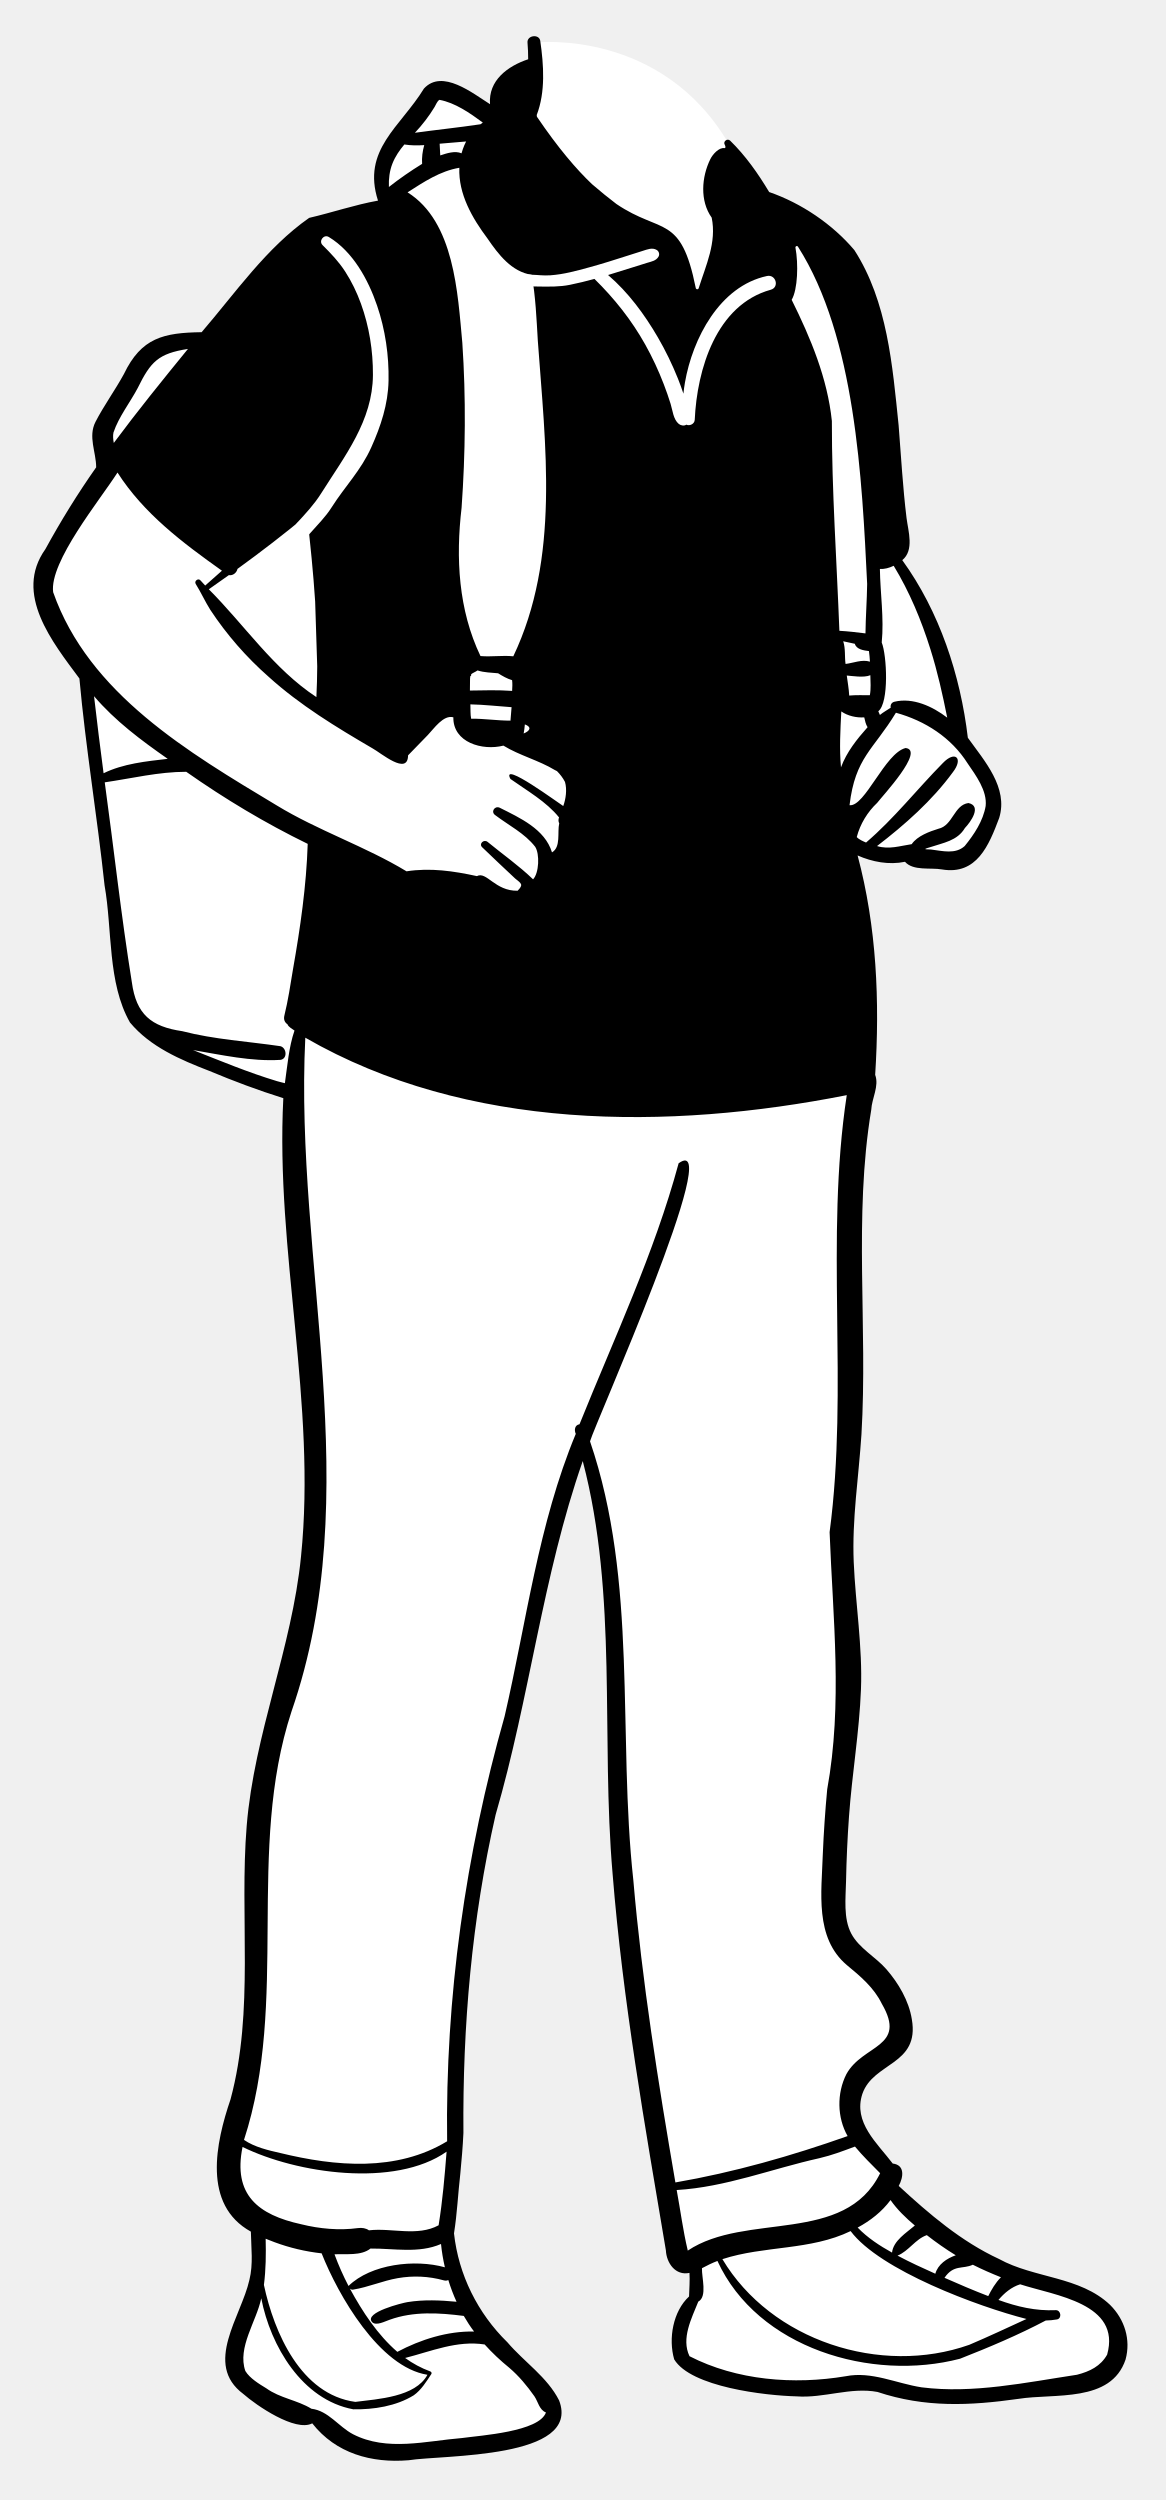
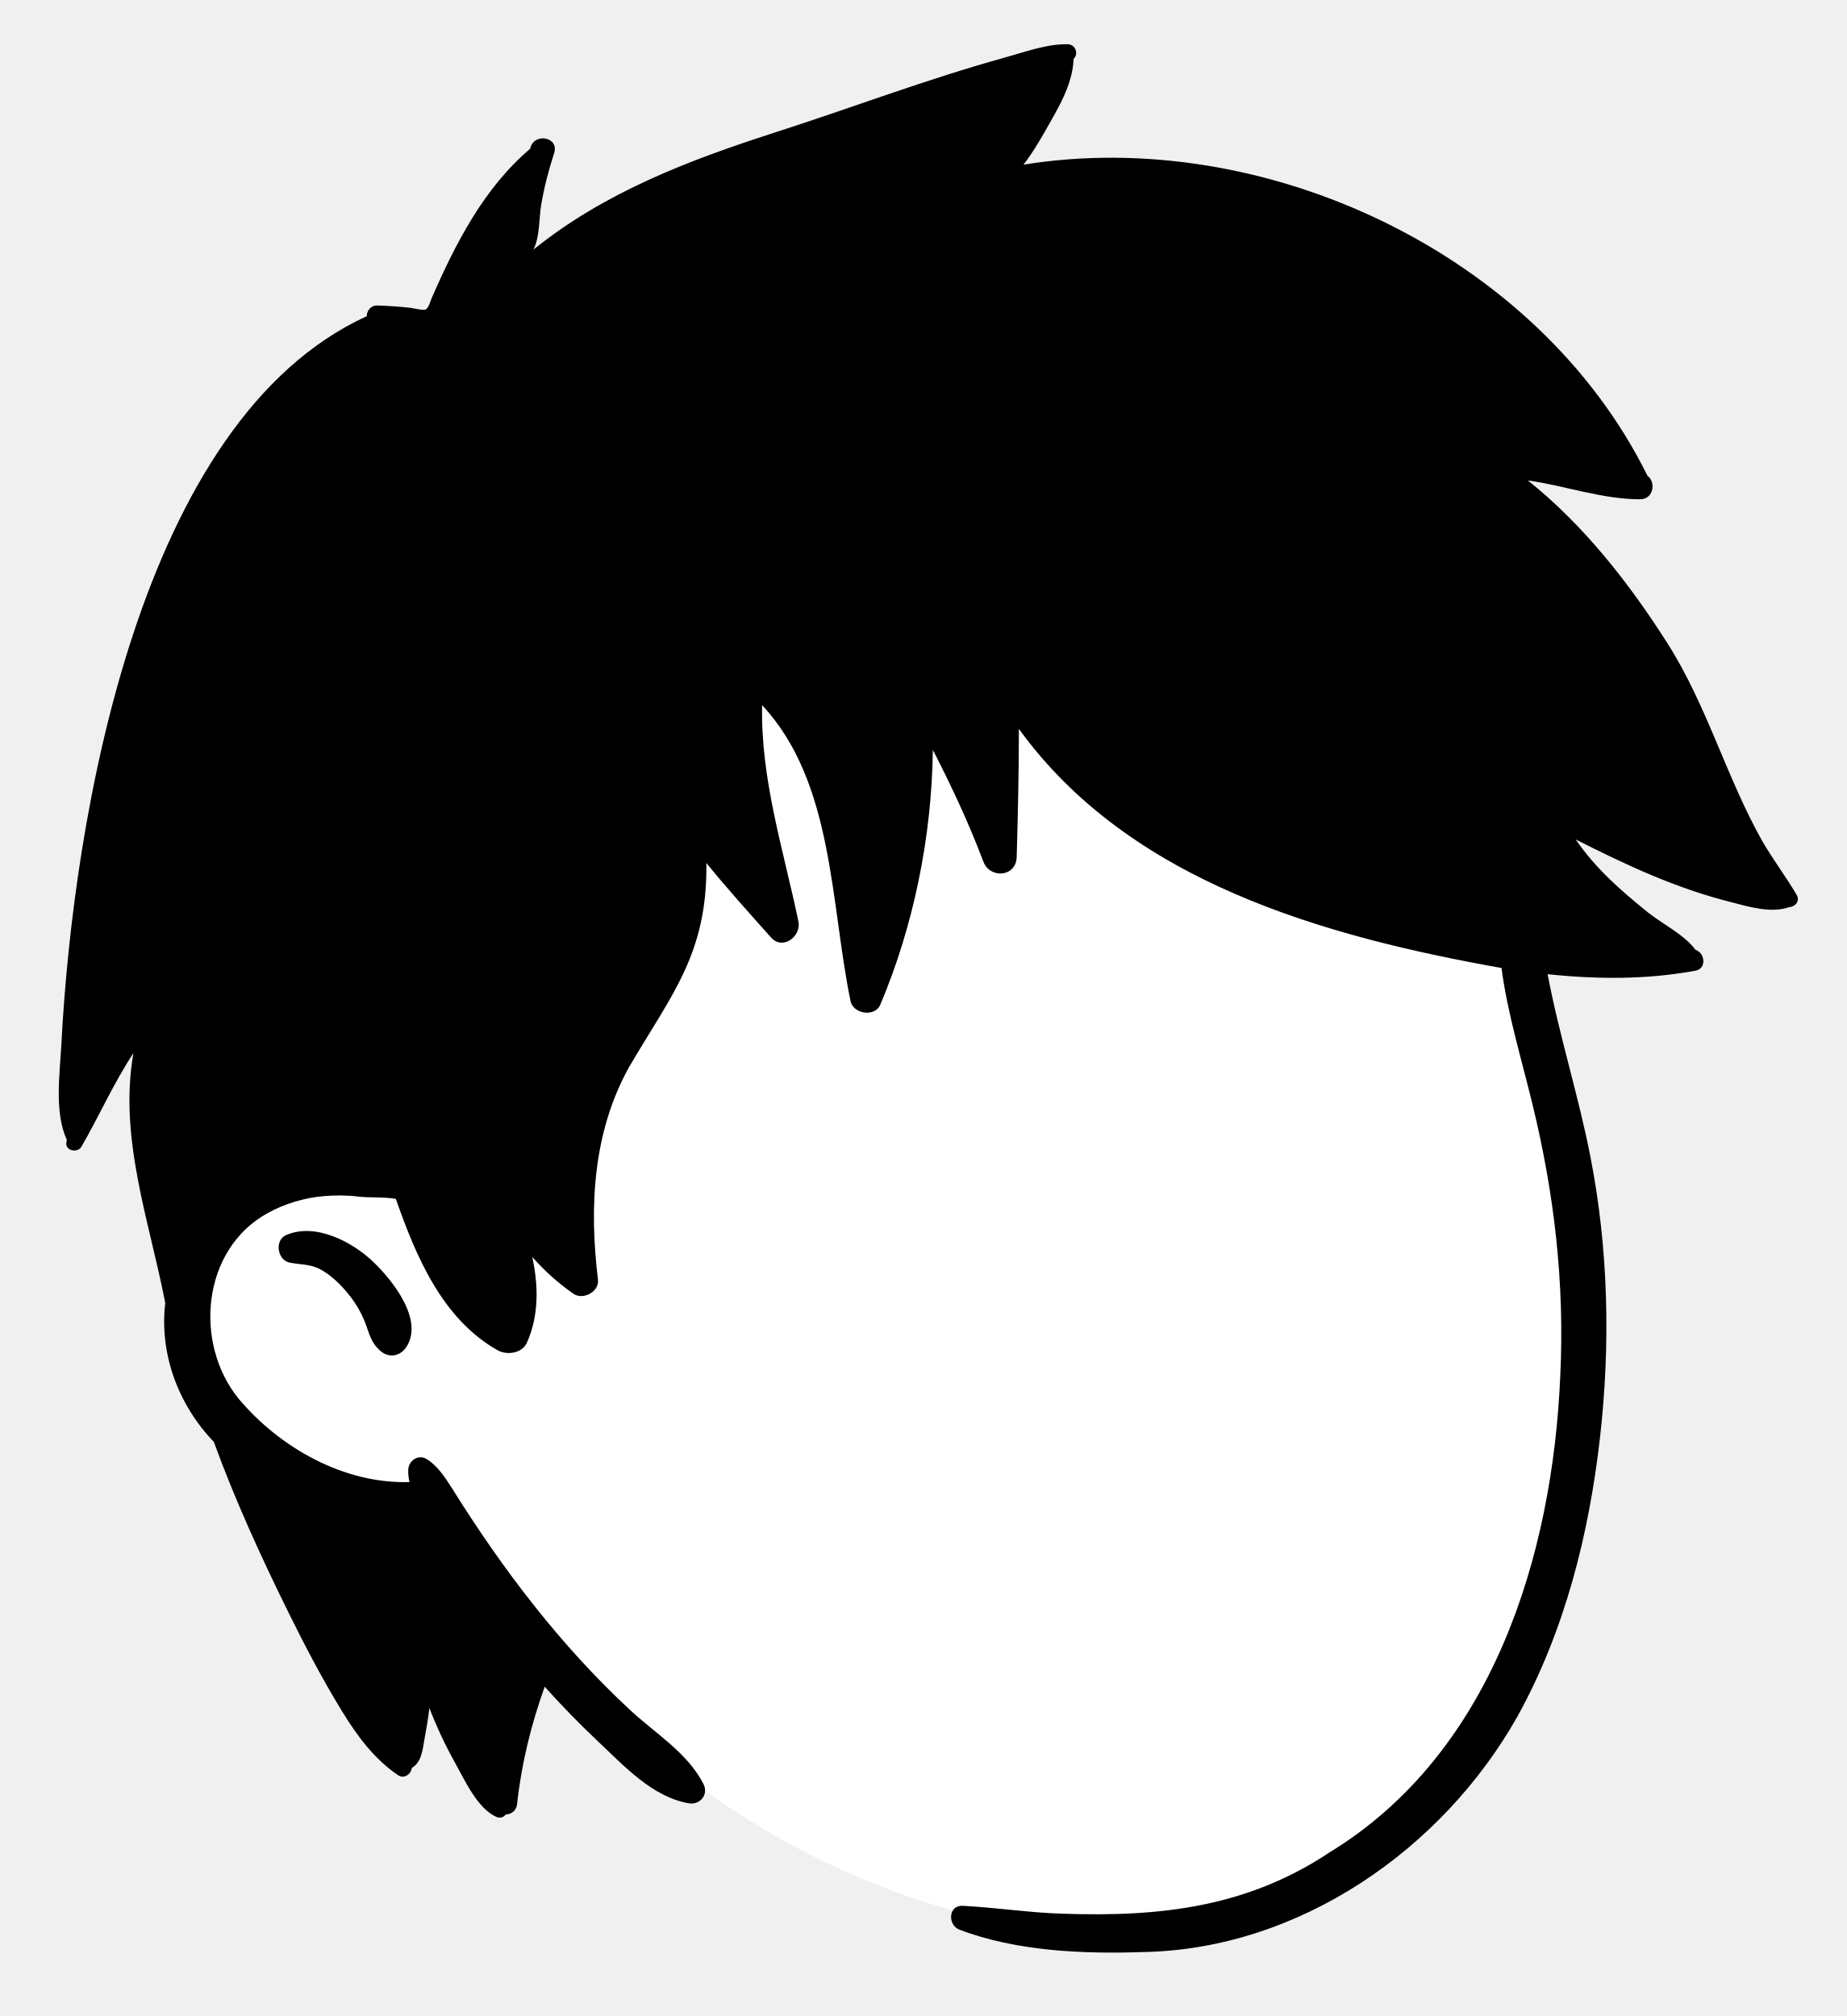
- <svg xmlns="http://www.w3.org/2000/svg" viewBox="0 0 151 324" id="b9ac8525-96fc-45dc-9306-50e9a5b3ccb8" overflow="hidden">
+ <svg xmlns="http://www.w3.org/2000/svg" viewBox="0 0 76 83" id="df1c7440-032f-4774-a5cf-341b89fee73b" overflow="hidden">
  <style>
.MsftOfcResponsive_Fill_000000 {
 fill:#000000; 
}
</style>
-   <g>
-     <path d="M69.649 5.497C69.649 5.497 85.775 3.777 94.441 18.634L97.5 22.509 99.774 26.177C99.774 26.177 112.87 28.47 114.493 45.802 116.048 62.402 116.718 70.315 116.718 70.315L115.841 71.939C115.841 71.939 123.022 81.706 123.434 89.134L124.672 95.599C124.672 95.599 128.634 101.349 128.771 103.798 128.908 106.247 126.904 109.003 126.904 109.003 125.982 110.609 124.134 111.444 122.319 111.074L117.557 110.569C117.557 110.569 112.788 111.378 110.048 109.386 109.819 109.22 109.509 109.44 109.59 109.711 110.651 113.29 113.823 125.499 111.741 137.417L110.008 155.52C110.008 155.52 110.338 182.372 110.228 185.673 110.118 188.974 109.017 197.558 109.017 199.759 109.017 201.96 110.117 214.065 110.007 219.678 109.897 225.29 107.311 245.154 108.356 249.281 109.401 253.408 116.043 257.221 116.83 261.606 117.6 265.898 110.667 267.989 110.337 270.63 110.007 273.271 110.832 276.71 114.106 280.039 116.179 282.147 114.931 282.928 116.83 285.266 119.389 288.419 127.174 293.409 130.916 294.73 134.658 296.051 141.811 297.481 142.966 298.912 144.121 300.343 148.854 307.496 138.289 309.146 138.289 309.146 125.441 311.512 120.681 310.687 115.921 309.862 114.986 309.146 111.437 308.816 107.888 308.486 105.99 309.669 102.633 309.586 99.277 309.503 88.877 308.706 87.887 304.744 86.897 300.782 89.978 297.811 89.978 297.811 89.978 297.811 91.274 294.815 89.978 293.519 89.428 292.969 88.657 293.354 87.887 292.639 87.117 291.924 80.679 250.106 80.101 237.698 79.523 225.29 79.413 218.577 79.523 208.783 79.611 200.982 76.905 190.876 75.801 187.087 75.673 186.649 75.051 186.657 74.934 187.098L69.646 207.022 62.218 239.899 59.921 256.584C59.624 259.263 59.168 274.76 59.054 277.452L57.816 289.42C57.816 289.42 57.541 295.253 64.006 303.093 64.006 303.093 72.067 310.301 71.709 312.997 71.351 315.693 64.143 317.757 55.752 317.619 55.752 317.619 45.7 318.43 43.647 315.418 41.996 312.997 33.413 310.576 33.413 310.576 33.413 310.576 30.249 308.843 30.442 305.074 30.635 301.305 32.423 299.792 33.303 296.71 34.183 293.629 33.633 288.456 33.633 288.456 33.633 288.456 28.818 286.915 29.781 279.762 30.744 272.609 32.587 269.583 33.055 264.933 33.523 260.283 32.615 245.234 33.743 235.193 34.871 225.151 37.897 217.86 39.135 211.643 40.373 205.425 41.171 195.328 41.171 195.328L38.695 159.425 37.925 141.432C37.925 141.432 25.82 137.91 21.308 135.159 16.796 132.408 16.311 129.619 15.916 126.795L11.077 86.85C11.077 86.85 6.803 81.599 5.795 78.596 4.786 75.593 6.058 73.699 6.83 72.129 6.83 72.129 13.609 61.923 13.664 59.97 13.719 58.017 13.306 57.659 13.609 55.376 13.912 53.093 17.694 47.658 17.694 47.658 19.04 45.559 21.362 44.289 23.856 44.289L26.594 44.289 37.249 31.433C38.547 29.867 40.319 28.765 42.298 28.294L50.254 26.177C50.254 26.177 47.072 23.435 53.262 15.319L55.61 12.604C56.268 11.727 57.623 11.336 58.618 11.797L63.059 14.815C63.625 15.2 64.399 14.87 64.512 14.195 64.849 12.185 65.826 8.878 68.595 9.083 69.418 9.144 69.649 5.497 69.649 5.497Z" fill="#FFFFFF" />
-     <path d="M29.482 282.13C28.354 292.97 56.581 290.549 57.544 289.558 58.507 288.567 58.947 277.233 58.947 277.233L59.497 260.176C59.497 260.176 59.497 254.013 61.368 243.999 63.239 233.985 66.32 222.87 66.32 222.87 66.32 222.87 68.081 214.837 69.842 206.143 71.603 197.449 75.026 187.866 75.026 187.866 75.15 187.39 75.82 187.374 75.966 187.844 77.159 191.702 79.526 200.421 79.554 205.098 79.581 209.725 80.35 263.063 87.92 292.104 88.134 292.923 89.007 293.378 89.8 293.082 89.8 293.082 91.191 291.43 96.253 290.55 101.315 289.67 113.2 289.78 115.291 281.636 115.291 281.636 108.908 275.914 110.119 271.071 111.234 266.613 117.712 266.339 116.419 261.222 115.056 255.828 109.899 254.564 108.798 249.722 107.485 243.943 108.991 232.279 108.991 232.279 108.991 232.279 111.012 216.702 109.679 209.114 108.248 200.97 110.515 184.909 110.413 178.557 110.046 155.814 111.193 140.169 111.193 140.169 111.193 140.169 91.651 145.942 67.788 142.462 58.523 141.111 48.273 139.014 39.029 132.851 39.029 132.851 36.828 148.991 40.212 172.908 40.212 172.908 41.578 199.319 40.203 204.822 38.828 210.325 34.536 225.181 33.884 230.408 33.233 235.635 33.086 242.458 33.673 252.583 34.26 262.706 30.327 274.007 29.482 282.13Z" fill="#FFFFFF" />
+   <g id="Tousled">
+     <path d="M18.232 46.436C18.232 46.436 6.061 46.925 7.732 54.986 9.603 64.01 18.061 62.645 18.061 62.645L21.107 66.217C21.107 66.217 31.433 80.536 48.187 79.596 48.187 79.596 56.822 78.905 61.802 70.025 65.01 64.305 65.437 57.896 65.282 54.245 64.88 44.804 61.824 35.888 61.824 35.888 61.824 35.888 53.22 19.625 33.3 22.025 17.466 23.933 19.08 41.165 18.232 46.436Z" fill="#FFFFFF" />
    <g>
-       <path d="M26.483 76.469C26.483 76.469 30.775 82.778 33.306 85.273 35.314 87.252 39.424 90.386 41.036 91.596 41.327 91.814 41.743 91.625 41.77 91.262 41.928 89.081 42.31 83.082 42.073 78.89 41.829 74.563 40.902 67.906 40.595 65.777 40.552 65.477 40.198 65.339 39.962 65.53L26.483 76.469Z" fill="#FFFFFF" />
-       <path d="M13.314 56.147 13.879 59.486C13.886 59.839 14.338 59.98 14.544 59.694L26.09 44.99C26.37 44.634 26.092 44.116 25.64 44.151 23.792 44.292 20.123 44.934 17.927 47.729 14.901 51.58 13.314 56.147 13.314 56.147Z" fill="#FFFFFF" />
-       <path d="M12.381 88.42C12.005 87.89 11.174 88.185 11.208 88.833 11.4 92.494 12.748 100.08 13.772 108.199 14.756 115.998 15.395 124.29 16.853 130.043 18.395 136.125 33.684 140.491 37.102 141.433 37.461 141.532 37.824 141.291 37.874 140.922L38.863 133.125 38.093 131.969C38.093 131.969 41.676 108.529 40.459 107.924 30.615 103.025 16.263 93.897 12.381 88.42Z" fill="#FFFFFF" />
-       <path d="M49.667 21.335C50.107 19.134 54.656 13.705 56.93 11.137L63.571 15.058C63.966 15.291 63.39 16.888 62.946 17.006L56.784 17.52C56.289 17.561 55.91 17.98 55.919 18.477L55.96 20.716C55.968 21.151 56.37 21.472 56.796 21.382L60.11 20.685C60.464 20.638 61.002 20.887 60.87 21.219 60.157 23.022 64.633 34.393 69.475 34.687 69.475 34.687 76.472 70.169 66.981 86.263L61.479 85.823C61.479 85.823 57.661 76.783 58.486 69.562 59.311 62.34 59.425 52.442 59.425 52.442 59.425 52.442 59.776 44.327 58.471 37.109 57.686 32.768 55.985 28.702 54.142 27.058 51.427 24.637 50.034 25.737 50.034 25.737 50.034 25.737 49.226 23.536 49.667 21.335Z" fill="#FFFFFF" />
-       <path d="M101.682 38.356C101.682 38.356 106.978 48.953 107.184 54.937 107.39 60.921 108.211 82.229 108.211 82.229L112.955 82.974C112.955 82.974 113.01 75.323 112.749 67.912 112.393 57.798 109.165 35.275 102.692 29.73 102.402 29.482 101.96 29.784 102.042 30.157 102.493 32.212 103.076 36.155 101.682 38.356Z" fill="#FFFFFF" />
-     </g>
-     <g>
-       <path d="M113.696 88.088C113.669 87.801 113.974 83.972 112.981 83.741 112.683 83.708 110.886 82.807 110.529 82.732 109.898 82.56 108.533 82.168 108.747 83.3 109.096 84.754 108.869 85.83 109.195 87.43 109.21 88.362 109.476 89.228 109.495 90.175 109.505 90.495 109.793 90.769 110.113 90.763 112.965 90.512 113.937 91.72 113.696 88.088Z" fill="#FFFFFF" />
-       <path d="M66.981 87.373C66.78 86.634 63.024 86.635 62.133 86.298 61.585 86.209 61.061 86.677 60.622 87.003 60.105 88.167 60.383 91.201 60.394 91.367 60.239 94.78 61.237 93.474 63.679 93.886 64.505 93.95 65.361 94.015 66.216 94.014 67.11 93.959 67.08 88.669 66.981 87.373Z" fill="#FFFFFF" />
-     </g>
-     <g>
-       <path d="M141.058 298.315C139.336 297.341 137.434 296.848 135.595 296.372 134.208 296.225 127.041 293.472 126.412 292.957 125.358 292.77 116.636 285.743 115.926 284.694 115.813 284.527 115.626 284.426 115.425 284.422 115.223 284.42 115.033 284.512 114.914 284.675 113.935 286.009 112.566 287.153 110.846 288.075 110.676 288.166 110.558 288.331 110.528 288.521 110.491 289.449 114.324 291.988 115.622 292.803 117.705 294.112 121.888 295.622 122.212 295.768 124.927 296.875 126.612 297.739 128.882 298.58 131.901 299.699 135.747 300.037 135.292 300.189 131.453 302.215 127.397 303.876 124.285 305.098 117.026 307.041 108.211 305.794 101.506 301.565 97.919 299.303 94.935 296.188 93.117 292.251 92.982 291.953 92.707 292.079 92.402 292.196 92.058 292.374 90.345 293.389 90.404 293.828 90.32 294.738 90.978 297.216 90.306 297.719 88.881 299.681 86.728 305.814 90.479 306.622 96.186 308.851 102.566 309.709 108.649 308.713 110.079 308.48 111.429 308.26 112.761 308.508 120.861 310.877 127.079 310.51 135.279 309.071 136.658 308.859 138.085 308.64 139.476 308.455 145.363 307.834 146.095 300.929 141.058 298.315Z" fill="#FFFFFF" />
-       <path d="M71.01 312.04C69.582 309.987 68.25 307.702 66.438 306.379 65.082 305.422 61.194 301.311 58.748 295.313 58.646 294.953 57.67 291.636 57.826 290.761 57.796 290.356 57.332 290.081 56.963 290.255 54.253 291.446 47.426 290.219 45.96 290.586 44.933 290.843 42.523 291.177 42.769 292.127 45.222 298.291 48.895 305.223 55.52 307.626 55.589 307.651 55.617 307.737 55.583 307.802 53.887 311.048 48.315 311.709 45.556 311.642 39.314 310.454 35.426 303.767 34.258 297.703 34.157 297.058 33.416 297.077 33.306 297.731 33.127 298.6 32.734 299.596 32.318 300.651 30.666 304.629 29.807 307.919 34.196 310.025 37.219 312.092 41.259 312.449 43.817 314.759 45.212 316.159 48.398 317.7 52.424 317.338 55.127 316.945 73.601 316.339 71.01 312.04Z" fill="#FFFFFF" />
-     </g>
-     <g>
-       <path d="M55.357 307.413C48.548 305.872 44.586 296.683 42.083 291.291 41.962 291.03 37.76 290.719 35.852 290.009 35.204 289.789 33.99 289.015 33.866 290.156 33.943 291.949 33.512 293.804 33.829 295.913 34.462 300.122 38.864 311.925 46.567 311.677 49.535 311.582 54.024 310.978 55.463 308.045 55.651 307.683 55.757 307.503 55.357 307.413Z" fill="#FFFFFF" />
-       <path d="M133.887 301.135C134.271 300.9 134.247 300.278 133.813 300.157 127.287 298.325 113.777 293.682 110.755 288.721 110.583 288.467 110.249 288.377 109.973 288.511 107.108 289.894 104.049 290.283 100.81 290.693 98.367 291.003 95.841 291.323 93.432 292.114 93.254 292.173 93.202 292.39 93.136 292.565 95.513 298.173 101.374 302.163 107.494 304.392 115.522 307.313 124.172 305.996 131.474 301.964 131.917 301.647 133.376 301.448 133.887 301.135Z" fill="#FFFFFF" />
-     </g>
-     <g>
-       <path d="M143.867 298.715C139.969 295.003 134.053 295.284 129.477 292.766 124.557 290.484 120.424 286.938 116.475 283.297 117.098 282.135 117.293 280.584 115.697 280.394 113.69 277.746 110.538 275.068 111.765 271.361 113.189 267.233 119.21 267.656 118.173 261.696 117.792 259.308 116.44 257.012 114.871 255.21 113.466 253.596 111.335 252.51 110.32 250.584 109.279 248.61 109.603 245.967 109.646 243.824 109.702 241.013 109.83 238.204 110.031 235.399 110.425 229.904 111.369 224.445 111.581 218.939 111.794 213.422 110.88 207.959 110.643 202.459 110.405 196.91 111.286 191.443 111.643 185.921 112.478 171.913 110.601 157.749 112.913 143.834 112.989 142.332 113.963 140.754 113.423 139.301 114.028 129.758 113.622 120.143 111.144 110.867 113.044 111.706 115.226 112.119 117.286 111.688 118.358 112.901 120.59 112.416 122.076 112.678 126.596 113.441 128.162 109.553 129.495 106.005 130.704 102.079 127.571 98.599 125.432 95.612 124.468 87.493 121.765 79.269 116.935 72.596 118.508 71.311 117.705 68.848 117.489 67.146 117.001 63.151 116.778 59.131 116.461 55.12 115.665 47.409 115.021 39.078 110.722 32.408 107.873 29.04 103.843 26.323 99.684 24.888 98.245 22.487 96.626 20.179 94.63 18.23 94.274 17.882 93.665 18.329 93.931 18.769 94.062 18.985 94.043 19.22 93.893 19.196 93.162 19.081 92.346 20.029 92.054 20.635 90.921 22.936 90.683 26.034 92.235 28.207 92.897 31.42 91.491 34.358 90.55 37.351 90.488 37.549 90.211 37.529 90.17 37.326 88.235 27.686 85.734 30.391 79.893 26.442 78.855 25.65 77.781 24.784 76.732 23.874 74.693 21.941 72.333 19.182 69.584 15.13 69.576 15.061 69.566 14.975 69.558 14.905 70.709 11.918 70.47 8.42 70.017 5.292 69.868 4.363 68.284 4.571 68.364 5.516 68.426 6.239 68.451 6.96 68.451 7.68 65.809 8.558 63.26 10.42 63.508 13.503 61.257 12.086 57.308 8.89 54.94 11.483 51.898 16.464 46.867 19.396 48.988 26.001 45.95 26.546 43.063 27.543 40.066 28.237 34.523 32.116 30.517 37.95 26.131 43.051 21.2 43.121 18.319 43.763 16.058 48.477 14.907 50.586 13.473 52.545 12.374 54.677 11.393 56.606 12.459 58.577 12.464 60.564 10.068 63.97 7.878 67.519 5.879 71.172 1.75 76.974 6.806 83.232 10.291 87.933 11.102 96.89 12.596 105.795 13.552 114.745 14.576 120.501 13.911 127.365 16.845 132.514 19.479 135.685 23.405 137.351 27.158 138.802 30.305 140.119 33.457 141.302 36.718 142.323 35.69 162.173 41.041 181.881 39.01 201.736 37.831 213.604 32.943 224.715 31.972 236.62 31.012 248.389 32.987 260.529 29.877 272.074 27.959 277.701 26.2 285.721 32.513 289.219 32.548 291.301 32.839 293.432 32.319 295.488 31.273 300.19 26.332 306.386 31.527 310.251 33.228 311.75 38.281 315.218 40.467 314.066 43.534 317.974 48.149 319.246 52.962 318.847 57.444 318.135 75.378 318.706 72.459 311.095 70.935 308.072 67.925 306.104 65.762 303.564 61.904 299.796 59.427 294.799 58.838 289.448 59.246 286.9 59.359 284.284 59.656 281.713 59.824 279.959 59.978 278.201 60.059 276.44 59.946 262.588 61.146 248.709 64.234 235.184 68.647 220.058 70.321 204.232 75.524 189.351 80.108 206.818 77.85 225.062 79.395 242.877 80.707 259.26 83.572 275.459 86.299 291.65 86.375 293.285 87.541 294.958 89.355 294.568 89.42 295.591 89.329 296.604 89.301 297.624 87.21 299.557 86.604 303.097 87.373 305.771 89.534 309.368 99.208 310.471 103.242 310.569 106.766 310.829 110.241 309.339 113.72 309.997 119.884 312.048 125.658 311.787 131.989 310.892 136.687 310.142 143.972 311.439 145.873 305.797 146.576 303.216 145.754 300.594 143.867 298.715ZM129.724 295.135C129.016 295.829 128.475 296.78 128.077 297.574 126.166 296.837 124.28 296.032 122.408 295.203 123.598 293.443 124.769 294.122 126.078 293.509 127.265 294.11 128.487 294.64 129.724 295.135ZM133.034 300.54C130.558 301.671 128.118 302.828 125.615 303.888 114.149 307.952 99.931 303.354 93.623 292.786 99.049 291.016 105.022 291.678 110.24 289.149 114.032 294.225 126.77 298.94 133.034 300.54ZM123.867 292.284C122.69 292.691 121.55 293.472 121.218 294.675 119.567 293.938 117.915 293.181 116.32 292.328 117.76 291.75 118.638 290.184 120.114 289.673 121.319 290.611 122.566 291.491 123.867 292.284ZM115.415 285.127C116.263 286.352 117.396 287.443 118.565 288.428 117.481 289.362 115.774 290.389 115.606 291.937 114.012 291.05 112.429 290.02 111.153 288.693 112.807 287.801 114.298 286.634 115.415 285.127ZM60.901 89.494C60.898 89.069 60.9 88.643 60.914 88.219 60.919 88.051 60.913 87.823 60.951 87.634 61.064 87.606 61.099 87.475 61.055 87.383 61.303 87.182 61.63 87.082 61.886 86.887 62.789 87.179 63.677 87.164 64.554 87.257 65.113 87.607 65.728 87.964 66.369 88.15 66.423 88.574 66.401 89.099 66.372 89.542 64.441 89.406 62.781 89.468 60.901 89.494ZM66.299 91.651C66.263 92.095 66.202 92.799 66.159 93.395 64.455 93.398 62.762 93.126 61.06 93.144 60.947 92.579 60.99 91.887 60.964 91.446 60.961 91.393 60.959 91.339 60.956 91.286 62.777 91.321 64.455 91.528 66.299 91.651ZM30.779 73.728C33.856 71.496 36.87 69.184 39.793 66.744 40.216 70.468 40.599 74.204 40.843 77.945L41.112 86.358C41.104 87.686 41.071 89.014 41.004 90.343 35.429 86.67 31.709 81.022 27.063 76.371 27.933 75.764 28.798 75.153 29.66 74.536 30.186 74.635 30.672 74.226 30.779 73.728ZM62.269 85.025C59.406 79.032 59.055 72.327 59.82 65.821 60.327 58.705 60.396 51.552 59.917 44.432 59.314 37.957 58.888 28.737 52.82 24.928 54.924 23.582 57.024 22.169 59.53 21.745 59.393 25.135 61.198 28.269 63.18 30.91 64.585 32.965 66.301 35.226 68.912 35.618 69.413 38.435 69.533 41.316 69.702 44.17 70.679 57.777 72.593 72.309 66.525 85.056 65.133 84.914 63.679 85.146 62.269 85.025ZM56.978 18.625C58.122 18.516 59.264 18.437 60.408 18.336 60.247 18.652 60.105 18.98 59.986 19.318 59.921 19.501 59.865 19.685 59.814 19.87 58.963 19.499 57.88 19.871 57.056 20.142 57.025 19.637 56.996 19.131 56.978 18.625ZM68.022 93.881C68.939 94.221 68.714 94.719 67.866 95.061 67.948 94.675 67.979 94.276 68.022 93.881ZM103.416 31.967C110.87 43.657 111.726 62.145 112.383 75.68 112.356 77.813 112.187 79.954 112.166 82.088 111.041 81.951 109.914 81.813 108.784 81.752 108.442 72.684 107.799 63.637 107.81 54.559 107.236 49.018 105.058 43.805 102.6 38.857 103.395 37.502 103.48 34.187 103.091 32.098 103.055 31.906 103.312 31.803 103.416 31.967ZM109.28 83.108C109.785 83.209 110.286 83.326 110.789 83.436 110.979 84.165 111.963 84.305 112.615 84.379 112.675 84.833 112.722 85.289 112.744 85.75 111.712 85.43 110.619 85.923 109.584 86.048 109.445 85.089 109.598 84.085 109.28 83.108ZM108.991 99.449C108.769 97.038 108.91 94.624 109.032 92.214 109.034 92.211 109.037 92.208 109.039 92.205 109.865 92.784 110.993 93.039 112.007 92.972 112.105 93.414 112.197 93.874 112.438 94.246 111.049 95.807 109.722 97.467 108.991 99.449ZM110.057 90.144C110.01 89.227 109.854 88.44 109.742 87.55 110.397 87.594 111.952 87.869 112.797 87.507 112.816 88.366 112.891 89.253 112.734 90.097 111.833 90.106 110.952 90.062 110.057 90.144ZM125.407 98.941C126.465 100.488 127.954 102.481 127.741 104.457 127.418 106.386 126.241 108.155 125.025 109.647 123.82 110.742 122.169 110.285 120.65 110.096 120.404 110.065 119.935 110.1 119.926 110.033 119.917 109.966 120.354 109.864 120.574 109.789 122.239 109.225 124.069 108.978 125.052 107.311 125.785 106.545 127.29 104.455 125.511 104.073 123.632 104.321 123.49 107.007 121.616 107.407 120.488 107.761 118.886 108.328 118.157 109.403 116.641 109.629 115.214 110.124 113.662 109.65 117.267 106.883 120.805 103.757 123.493 100.074 124.89 98.281 123.798 97.206 122.185 98.901 118.844 102.287 115.885 106.078 112.241 109.193 111.866 109.036 111.327 108.806 111.035 108.484 111.479 106.779 112.434 105.226 113.68 104.053 114.349 103.171 119.91 97.227 117.367 96.943 114.699 97.591 112.095 104.59 110.1 104.356 110.833 98.147 113.197 97.19 116.11 92.37 119.89 93.414 123.28 95.58 125.407 98.941ZM120.583 84.141C121.501 87.046 122.162 90.023 122.761 93.008 120.844 91.54 118.314 90.374 115.923 90.943 115.514 91.04 115.371 91.393 115.435 91.72 114.971 92.035 114.473 92.298 114.037 92.659 113.97 92.498 113.899 92.338 113.828 92.178 115.247 91.075 114.933 84.883 114.272 83.268 114.585 80.118 114.081 76.901 114.034 73.739 114.62 73.776 115.251 73.603 115.822 73.326 117.884 76.719 119.39 80.345 120.583 84.141ZM56.317 13.873C56.479 13.608 56.665 13.09 56.952 12.941 58.974 13.305 60.916 14.662 62.573 15.886 62.469 15.956 62.368 16.029 62.27 16.105 59.427 16.529 56.614 16.817 53.771 17.208 54.729 16.19 55.591 15.07 56.317 13.873ZM50.859 21.197C51.232 20.255 51.783 19.465 52.403 18.725 53.251 18.862 54.116 18.862 54.982 18.806 54.757 19.593 54.65 20.418 54.706 21.237 53.21 22.159 51.795 23.137 50.401 24.232 50.358 23.187 50.489 22.133 50.859 21.197ZM14.707 56.047C15.401 53.997 16.831 52.206 17.843 50.298 19.524 46.876 20.516 45.815 24.358 45.222 21.089 49.231 17.831 53.252 14.747 57.406 14.658 56.928 14.617 56.466 14.707 56.047ZM6.889 76.747C6.371 72.824 12.973 64.773 15.228 61.242 18.627 66.565 23.702 70.365 28.763 73.964 28.042 74.607 27.318 75.248 26.593 75.887 26.383 75.666 26.175 75.443 25.973 75.211 25.683 74.88 25.134 75.309 25.365 75.68 26.051 76.78 26.564 77.936 27.254 79.032 29.372 82.245 31.923 85.169 34.814 87.711 38.883 91.397 43.562 94.23 48.281 96.989 49.351 97.567 52.859 100.585 52.886 97.892 53.735 97.008 54.596 96.134 55.449 95.254 56.226 94.453 57.457 92.606 58.754 92.962 58.698 96.228 62.516 97.327 65.242 96.633 67.327 97.915 69.807 98.526 71.915 99.801 72.01 99.841 72.098 99.887 72.183 99.936 72.593 100.347 72.953 100.813 73.222 101.337 73.508 102.333 73.327 103.556 72.998 104.462 72.562 104.215 64.823 98.479 66.151 100.951 68.291 102.468 70.817 103.898 72.453 105.939 72.341 106.217 72.36 106.499 72.476 106.698 72.206 107.872 72.72 109.772 71.538 110.469 70.614 107.443 67.372 105.995 64.75 104.676 64.097 104.391 63.573 105.232 64.184 105.645 65.92 106.959 68.007 107.999 69.357 109.74 69.966 110.67 69.861 113.167 69.086 113.961 67.255 112.188 65.154 110.726 63.189 109.108 62.705 108.722 62.021 109.357 62.491 109.806 63.915 111.151 65.313 112.523 66.756 113.848 67.59 114.517 67.865 114.643 67.082 115.44 64.14 115.494 63.066 112.877 61.807 113.545 58.799 112.887 55.749 112.44 52.685 112.923 47.37 109.697 41.196 107.642 35.823 104.357 24.456 97.522 11.504 89.91 6.889 76.747ZM13.423 100.213C12.974 96.879 12.581 93.579 12.188 90.228 14.923 93.433 18.299 95.947 21.735 98.344 18.936 98.669 15.98 98.964 13.423 100.213ZM36.921 140.381C36.571 140.288 36.216 140.213 35.902 140.118 32.193 138.999 28.616 137.507 25.015 136.088 28.744 136.717 32.558 137.591 36.349 137.359 37.286 137.217 37.16 135.812 36.349 135.587 32.112 134.963 27.792 134.72 23.619 133.641 19.581 133.05 17.651 131.454 17.09 127.312 15.702 118.709 14.763 110.025 13.575 101.392 17.085 100.881 20.557 100.024 24.136 100.024 29.138 103.539 34.383 106.684 39.879 109.365 39.704 114.823 38.92 120.244 37.972 125.616 37.639 127.627 37.338 129.651 36.852 131.631 36.724 132.151 36.929 132.533 37.254 132.743 37.391 133.118 37.861 133.318 38.166 133.56 37.422 135.727 37.253 138.111 36.921 140.381ZM31.434 278.242C38.408 281.682 51.19 283.572 57.877 278.855 57.631 282.035 57.352 285.256 56.845 288.396 54.086 289.893 50.784 288.706 47.815 289.049 47.429 288.773 46.916 288.69 46.399 288.759 43.96 289.088 41.424 288.854 39.046 288.266 33.437 287.038 30.171 284.45 31.434 278.242ZM34.429 290.14C34.815 290.299 35.202 290.448 35.581 290.589 37.536 291.316 39.602 291.804 41.683 292.034 43.832 297.466 49.162 306.785 55.396 307.772 53.844 310.659 48.993 310.91 46.05 311.285 39.011 310.335 35.524 302.338 34.203 296.127 34.46 294.144 34.478 292.137 34.429 290.14ZM43.351 292.16C44.859 292.07 46.774 292.388 48.017 291.412 51.056 291.386 54.269 292.077 57.155 290.821 57.256 291.829 57.424 292.841 57.657 293.842 53.788 292.76 48.084 293.41 45.167 296.261 44.477 294.934 43.866 293.564 43.351 292.16ZM65.993 306.858C67.246 307.92 68.311 309.211 69.254 310.551 69.74 311.26 69.881 312.319 70.756 312.656 69.861 315.158 62.317 315.627 59.891 315.968 55.217 316.346 50.152 317.743 45.75 315.475 43.861 314.482 42.553 312.428 40.36 312.173 38.544 311.053 36.276 310.802 34.514 309.525 33.589 308.962 32.372 308.23 31.798 307.282 30.723 304.248 33.253 300.821 33.858 297.856 35.047 304.026 39.147 311.016 45.785 312.246 48.431 312.294 51.346 311.841 53.625 310.428 54.602 309.731 55.25 308.665 55.901 307.674 55.988 307.541 55.895 307.385 55.764 307.337 54.569 306.899 53.489 306.305 52.503 305.594 55.908 304.726 59.219 303.294 62.811 303.843 63.785 304.929 64.847 305.924 65.993 306.858ZM59.167 298.308C57.048 298.106 54.922 298.012 52.808 298.353 52.166 298.456 47.161 299.684 48.21 300.924 48.704 301.509 49.947 300.813 50.506 300.638 53.59 299.524 56.911 299.736 60.107 300.144 60.514 300.849 60.951 301.526 61.44 302.167 57.999 302.092 54.503 303.204 51.494 304.8 48.93 302.587 46.976 299.597 45.349 296.61 45.463 296.704 45.614 296.758 45.758 296.736 47.725 296.423 49.574 295.593 51.543 295.25 53.547 294.901 55.562 294.994 57.52 295.534 57.747 295.597 57.943 295.572 58.101 295.491 58.396 296.452 58.752 297.396 59.167 298.308ZM82.081 243.685C80.016 224.774 82.711 205.078 76.467 186.798 77.065 184.621 94.157 146.324 87.951 150.758 84.793 162.444 79.607 173.391 75.104 184.586 74.496 184.673 74.389 185.325 74.62 185.829 69.757 197.532 68.24 210.163 65.401 222.421 60.323 240.361 57.696 258.856 57.948 277.51 51.388 281.489 43.464 280.775 36.308 279.027 34.824 278.694 32.98 278.268 31.622 277.33 37.504 259.276 31.856 239.886 37.777 221.814 47.639 193.365 38.127 163.65 39.567 134.485 60.537 146.581 86.59 146.5 109.74 141.931 106.893 160.666 110.009 179.754 107.517 198.568 107.941 209.725 109.223 220.787 107.205 231.898 106.943 234.697 106.752 237.503 106.635 240.312 106.483 245.22 105.555 251.127 109.756 254.678 111.502 256.116 113.27 257.604 114.279 259.68 117.612 265.395 111.825 264.923 109.69 268.811 108.443 271.274 108.473 274.431 109.85 276.836 102.604 279.398 95.116 281.538 87.53 282.845 85.299 269.854 83.209 256.824 82.081 243.685ZM89.136 291.678C88.498 288.989 88.196 286.509 87.698 283.828 94.055 283.456 100.025 281.071 106.203 279.699 107.882 279.301 109.107 278.821 110.804 278.195 111.832 279.435 112.953 280.516 114.067 281.65 109.479 290.971 96.657 286.653 89.136 291.678ZM143.485 305.162C142.648 306.654 141.24 307.344 139.577 307.768 132.981 308.761 126.107 310.247 119.432 309.397 116.162 308.893 112.971 307.293 109.617 307.957 102.887 309.09 95.465 308.505 89.36 305.365 88.254 303.067 89.635 300.448 90.498 298.289 91.702 297.645 90.92 295.134 90.975 293.958 91.628 293.608 92.292 293.28 92.98 293.019 98.181 304.342 112.963 308.692 124.422 305.69 128.172 304.219 131.965 302.618 135.526 300.739 136.011 300.727 136.496 300.684 136.979 300.599 137.659 300.48 137.501 299.364 136.816 299.396 134.221 299.515 131.822 298.953 129.399 298.072 130.159 297.171 131.085 296.4 132.21 296.046 136.714 297.51 145.346 298.502 143.485 305.162Z" class="MsftOfcResponsive_Fill_000000" fill="#000000" />
-       <g>
-         <path d="M41.805 31.768C42.878 32.832 43.91 33.918 44.733 35.191 45.573 36.49 46.253 37.904 46.779 39.358 47.849 42.311 48.352 45.459 48.332 48.597 48.294 54.538 44.692 59.066 41.615 63.95 40.729 65.357 39.651 66.509 38.513 67.747 38.046 68.255 37.973 69.284 38.422 69.646 38.818 69.964 39.69 69.682 40.073 69.242 41.192 67.958 42.15 67.056 42.976 65.757 44.746 62.972 46.763 60.992 48.117 57.978 49.354 55.223 50.295 52.395 50.355 49.352 50.42 46.067 49.931 42.717 48.869 39.605 47.721 36.243 45.744 32.609 42.616 30.715 41.965 30.32 41.263 31.231 41.805 31.768L41.805 31.768Z" fill="#FFFFFF" />
-         <path d="M99.402 35.77C93.252 37.087 89.756 43.896 88.77 49.569 88.687 50.05 88.619 50.533 88.571 51.018 88.353 50.36 88.118 49.708 87.86 49.065 87.12 47.22 86.252 45.426 85.252 43.708 83.53 40.751 81.422 37.884 78.805 35.642 79.92 35.309 81.03 34.958 82.138 34.606 82.724 34.42 83.31 34.233 83.898 34.055 84.449 33.888 85.021 33.801 85.34 33.267 85.518 32.97 85.406 32.568 85.111 32.394 84.522 32.045 83.888 32.332 83.291 32.515 82.641 32.714 81.995 32.925 81.348 33.133 79.692 33.666 78.033 34.192 76.354 34.65 74.656 35.114 73.086 35.553 71.327 35.679 70.401 35.745 69.64 35.618 68.996 35.61 68.309 35.602 67.536 35.354 66.917 35.698 66.803 35.761 66.712 35.939 66.766 36.069 67.213 37.149 68.833 37.126 69.842 37.136 71.203 37.149 72.527 37.183 73.857 36.913 74.928 36.696 75.988 36.435 77.041 36.148 79.627 38.688 81.852 41.485 83.625 44.659 84.55 46.315 85.35 48.033 86.028 49.804 86.349 50.642 86.647 51.487 86.912 52.345 87.171 53.184 87.258 54.354 87.969 54.94 88.224 55.151 88.665 55.234 88.951 55.037 89.358 55.241 90.013 54.961 90.038 54.407 90.331 47.899 92.808 39.505 99.892 37.549 101.042 37.231 100.557 35.523 99.402 35.77Z" fill="#FFFFFF" />
-       </g>
+       <path d="M11.77 50.853C11.289 51.067 11.421 51.88 11.917 51.981 12.369 52.073 12.772 52.035 13.192 52.263 13.633 52.502 14.019 52.884 14.335 53.27 14.622 53.62 14.863 54.023 15.027 54.445 15.212 54.919 15.256 55.262 15.653 55.614 15.994 55.916 16.459 55.85 16.713 55.477 17.473 54.361 16.163 52.714 15.361 51.949 14.495 51.12 12.967 50.321 11.77 50.853Z" class="MsftOfcResponsive_Fill_000000" fill="#000000" />
+       <path d="M73.953 36.837C73.504 36.075 72.969 35.372 72.526 34.603 71.056 31.983 70.262 29.041 68.644 26.495 67.065 24.012 65.208 21.634 62.893 19.78 64.438 19.999 65.935 20.553 67.509 20.556 68.07 20.557 68.172 19.846 67.814 19.586 63.306 10.457 52.076 5.176 42.128 6.779 42.472 6.345 42.758 5.853 43.007 5.422 43.532 4.491 44.152 3.514 44.193 2.424 44.409 2.221 44.275 1.832 43.957 1.822 43.113 1.797 42.174 2.145 41.366 2.368 38.141 3.26 35.012 4.456 31.828 5.477 28.269 6.629 24.879 7.926 21.958 10.276 22.232 9.721 22.178 9.024 22.279 8.421 22.401 7.698 22.587 6.991 22.813 6.295 23.019 5.621 21.956 5.451 21.826 6.121 19.925 7.735 18.76 10.006 17.776 12.258 17.708 12.419 17.642 12.691 17.511 12.746 17.414 12.787 16.985 12.684 16.907 12.675 16.45 12.622 15.998 12.593 15.538 12.578 15.259 12.569 15.102 12.792 15.093 13.021 5.719 17.307 3.009 33.687 2.527 42.985 2.465 44.168 2.227 45.811 2.75 46.919 2.744 46.961 2.737 47.003 2.731 47.046 2.686 47.387 3.198 47.478 3.35 47.214 4.086 45.939 4.679 44.587 5.493 43.356 4.876 46.828 6.143 50.248 6.802 53.641 6.555 55.751 7.341 57.84 8.802 59.363 9.668 61.742 10.73 64.064 11.847 66.331 12.537 67.731 13.261 69.12 14.078 70.451 14.698 71.462 15.394 72.412 16.386 73.087 16.634 73.256 16.925 73.037 16.953 72.784 17.336 72.57 17.393 72.078 17.472 71.605 17.541 71.196 17.631 70.756 17.673 70.318 17.974 71.095 18.323 71.848 18.732 72.576 19.134 73.293 19.647 74.452 20.432 74.803 20.58 74.869 20.739 74.819 20.814 74.704 21.027 74.699 21.251 74.56 21.282 74.291 21.462 72.631 21.858 71.013 22.421 69.442 23.117 70.218 23.843 70.967 24.602 71.681 25.689 72.704 26.839 73.972 28.342 74.242 28.812 74.327 29.181 73.885 28.955 73.444 28.291 72.149 26.962 71.362 25.907 70.375 23.081 67.747 20.73 64.661 18.685 61.399 18.664 61.354 18.637 61.312 18.606 61.274 18.315 60.814 17.995 60.331 17.559 60.069 17.218 59.864 16.825 60.132 16.805 60.502 16.796 60.672 16.816 60.845 16.856 61.017 14.164 61.1 11.518 59.609 9.817 57.58 7.969 55.295 8.304 51.444 11.01 49.948 11.724 49.553 12.521 49.315 13.334 49.245 13.791 49.206 14.254 49.205 14.71 49.26 15.23 49.323 15.782 49.27 16.292 49.357 17.122 51.724 18.204 54.306 20.488 55.594 20.87 55.803 21.491 55.723 21.689 55.279 22.188 54.164 22.166 52.933 21.91 51.751 22.402 52.305 22.957 52.816 23.607 53.266 23.997 53.536 24.674 53.183 24.614 52.688 24.251 49.699 24.402 46.626 25.889 43.942 27.652 40.926 29.126 39.264 29.076 35.531 29.929 36.581 30.839 37.588 31.738 38.597 32.219 39.137 32.989 38.553 32.866 37.94 32.25 34.984 31.306 32.089 31.371 29.032 34.323 32.196 34.174 37.164 35.009 41.206 35.105 41.743 36.013 41.892 36.235 41.366 37.607 38.119 38.354 34.455 38.399 30.873 39.17 32.373 39.886 33.904 40.478 35.473 40.748 36.189 41.826 36.113 41.85 35.287 41.9 33.53 41.941 31.769 41.94 30.008 46.501 36.316 54.513 38.552 61.806 39.853 62.058 41.751 62.629 43.594 63.078 45.451 63.98 49.144 64.408 52.821 64.226 56.627 63.911 64.073 61.421 72.177 54.733 76.261 51.324 78.529 47.757 78.924 43.759 78.789 42.372 78.749 41.012 78.536 39.629 78.463 39.028 78.431 39 79.259 39.496 79.447 41.842 80.338 44.597 80.452 47.085 80.366 53.478 80.24 59.373 76.149 62.463 70.667 64.409 67.149 65.406 63.173 65.859 59.202 66.296 55.372 66.211 51.428 65.469 47.639 64.977 45.106 64.183 42.644 63.705 40.108 65.741 40.323 67.793 40.334 69.794 39.963 70.262 39.876 70.181 39.23 69.794 39.105 69.313 38.471 68.456 38.053 67.85 37.577 66.734 36.679 65.686 35.765 64.859 34.561 66.973 35.629 68.987 36.572 71.267 37.145 71.99 37.334 72.916 37.612 73.654 37.345 73.898 37.333 74.106 37.098 73.953 36.837Z" class="MsftOfcResponsive_Fill_000000" fill="#000000" />
    </g>
  </g>
</svg>
